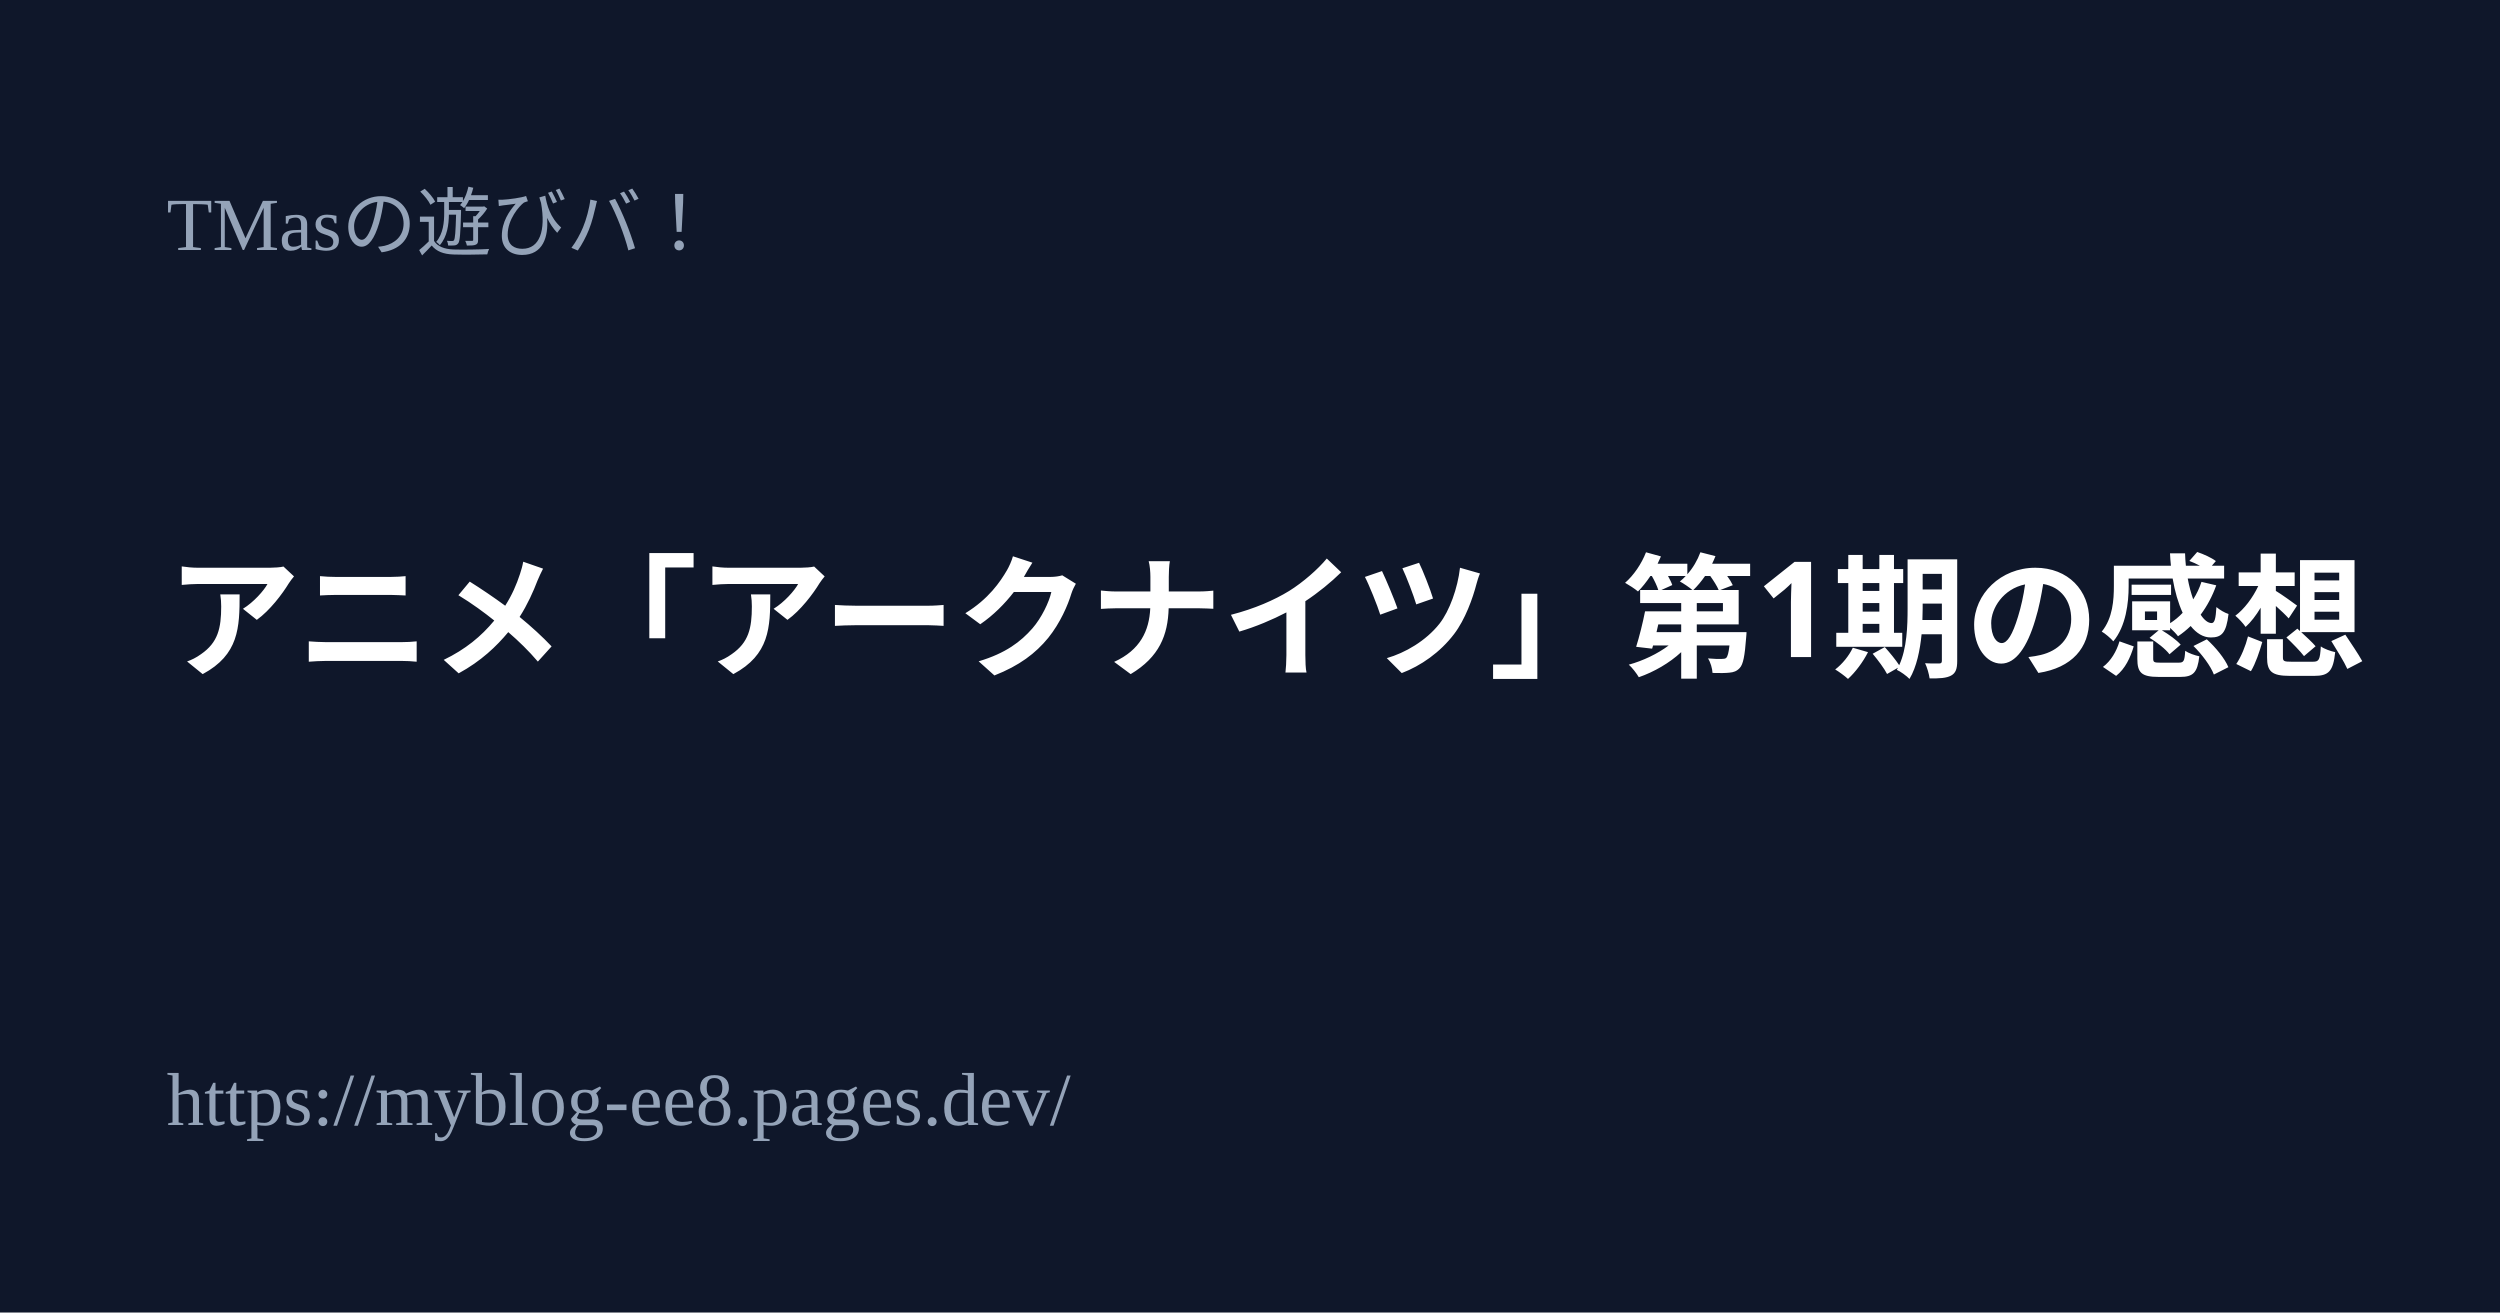
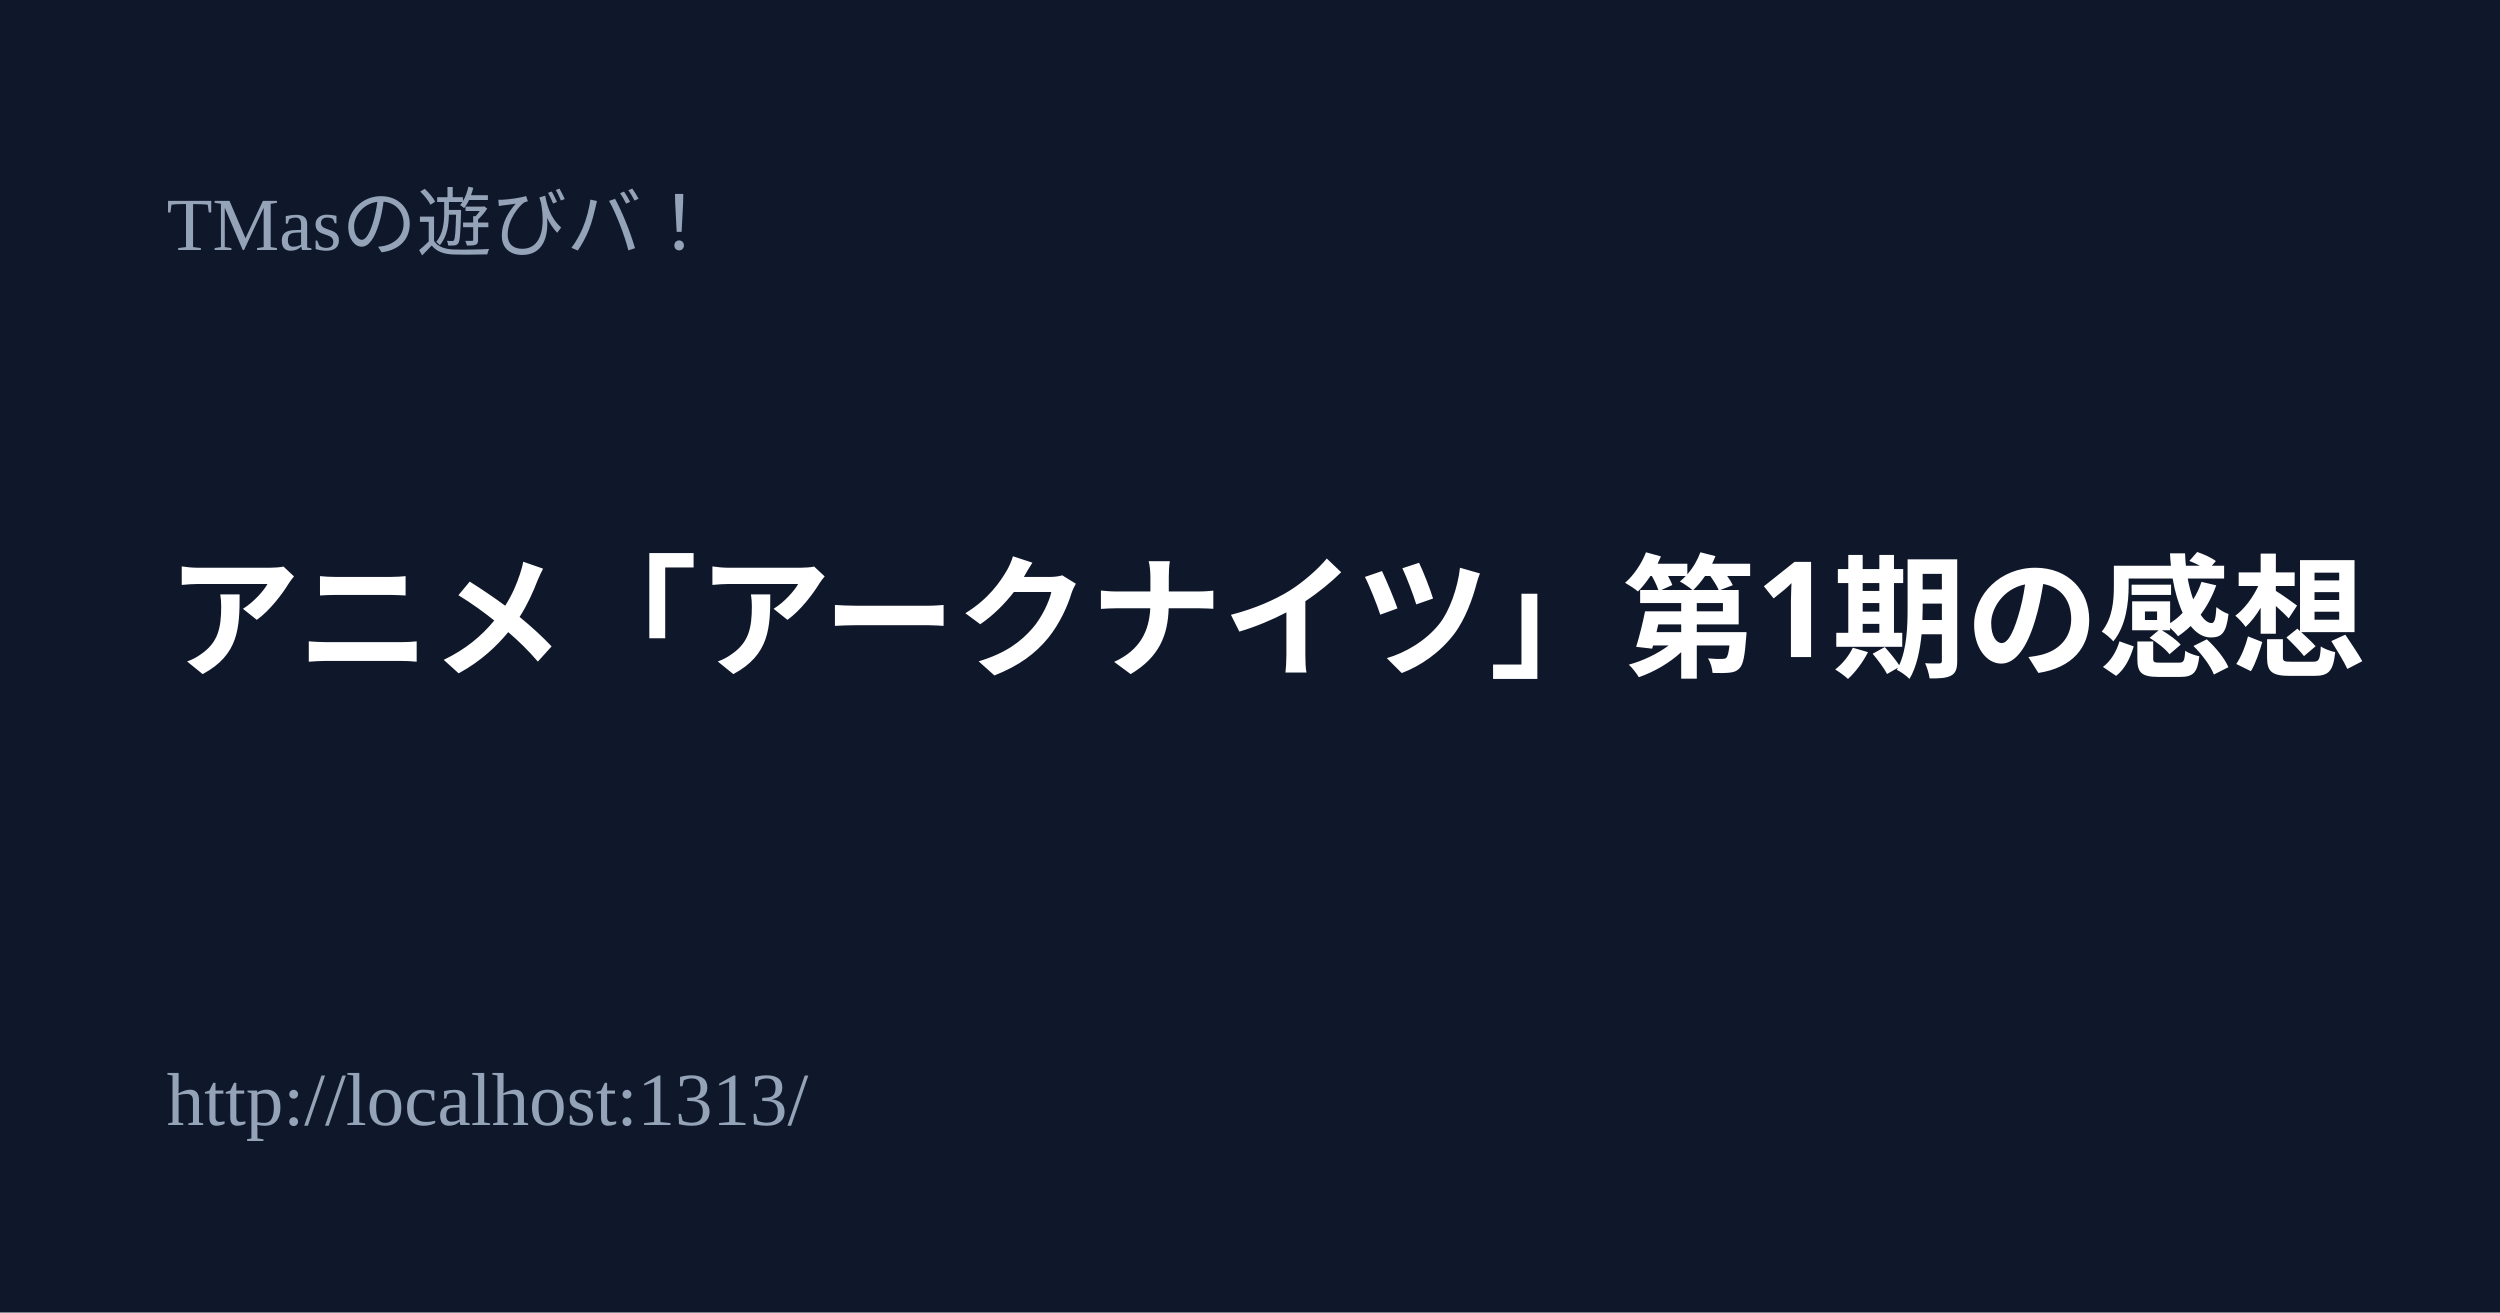
<svg xmlns="http://www.w3.org/2000/svg" width="1200" height="630">
  <style>
.title {
  font-size: 64px;
  fill: white;
  font-family: sans-serif;
  font-weight: bold;
}

.site {
  font-size: 36px;
  fill: #94a3b8;
}
</style>
  <rect width="1200" height="630" fill="#0f172a" />
  <text x="80" y="120" class="site">
TMasの遊びバ！
</text>
  <text x="80" y="320" class="title">
アニメ「アークナイツ」第1期の感想
</text>
  <text x="80" y="540" class="site">
- https://myblog-ee8.pages.dev/
+ http://localhost:1313/
</text>
</svg>
